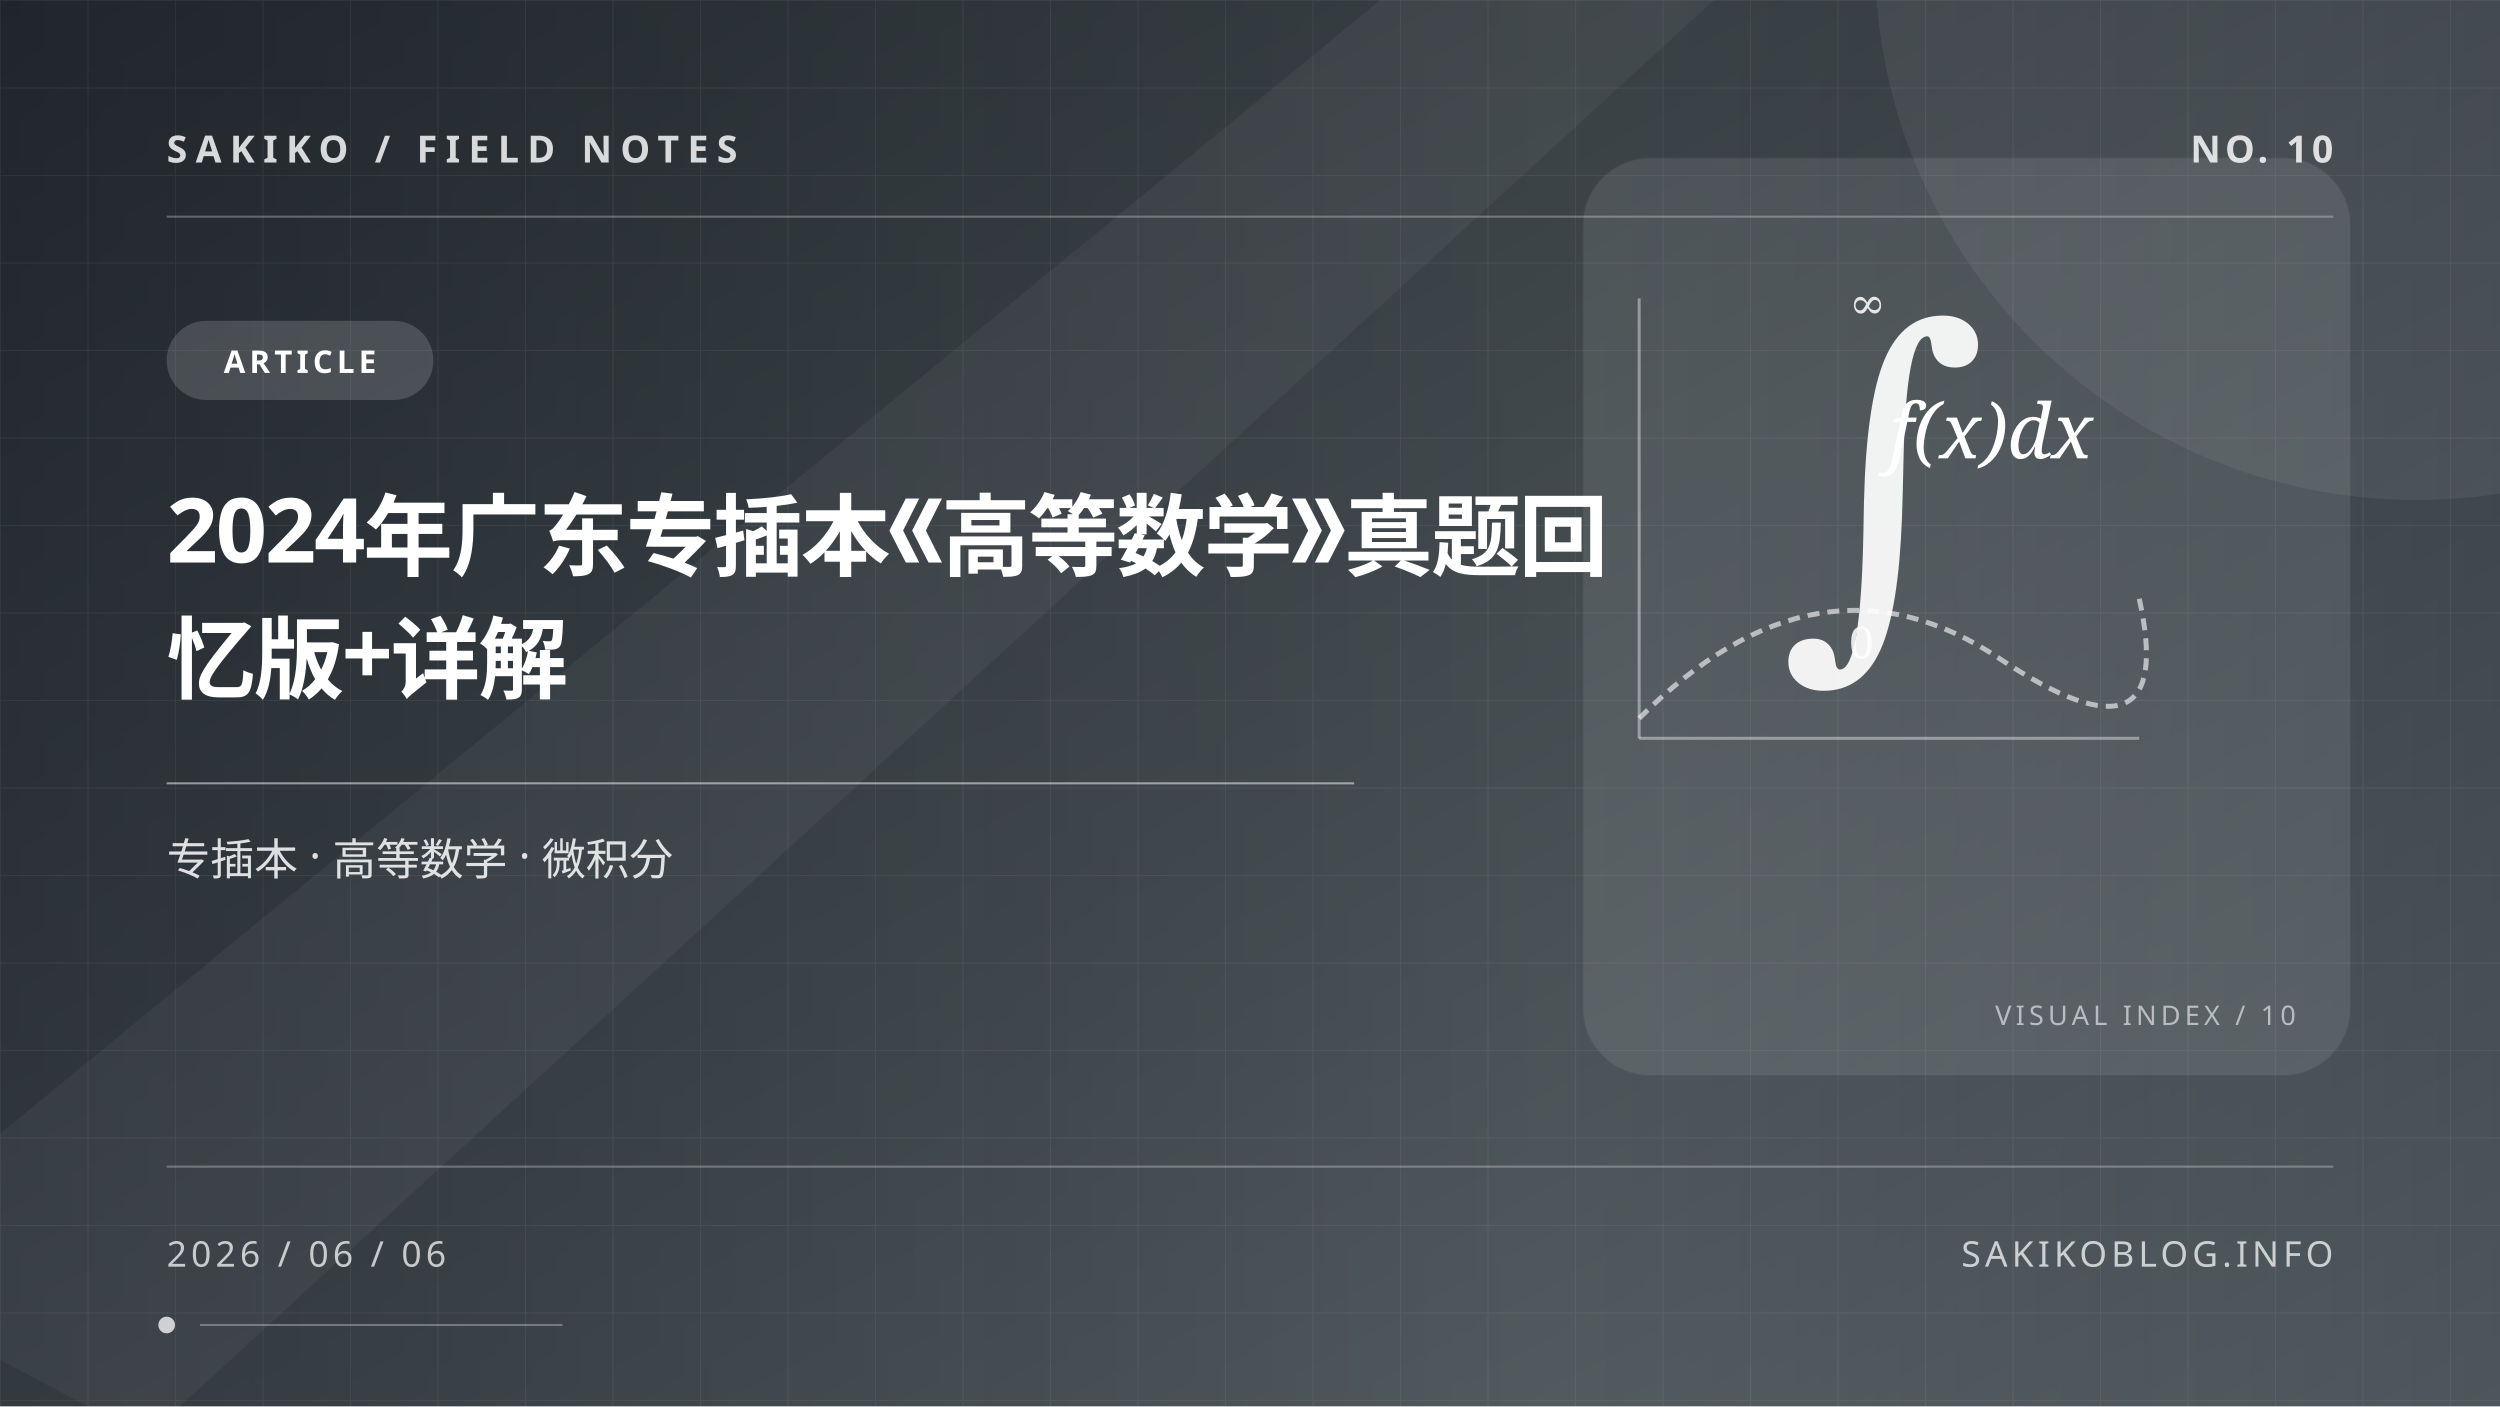
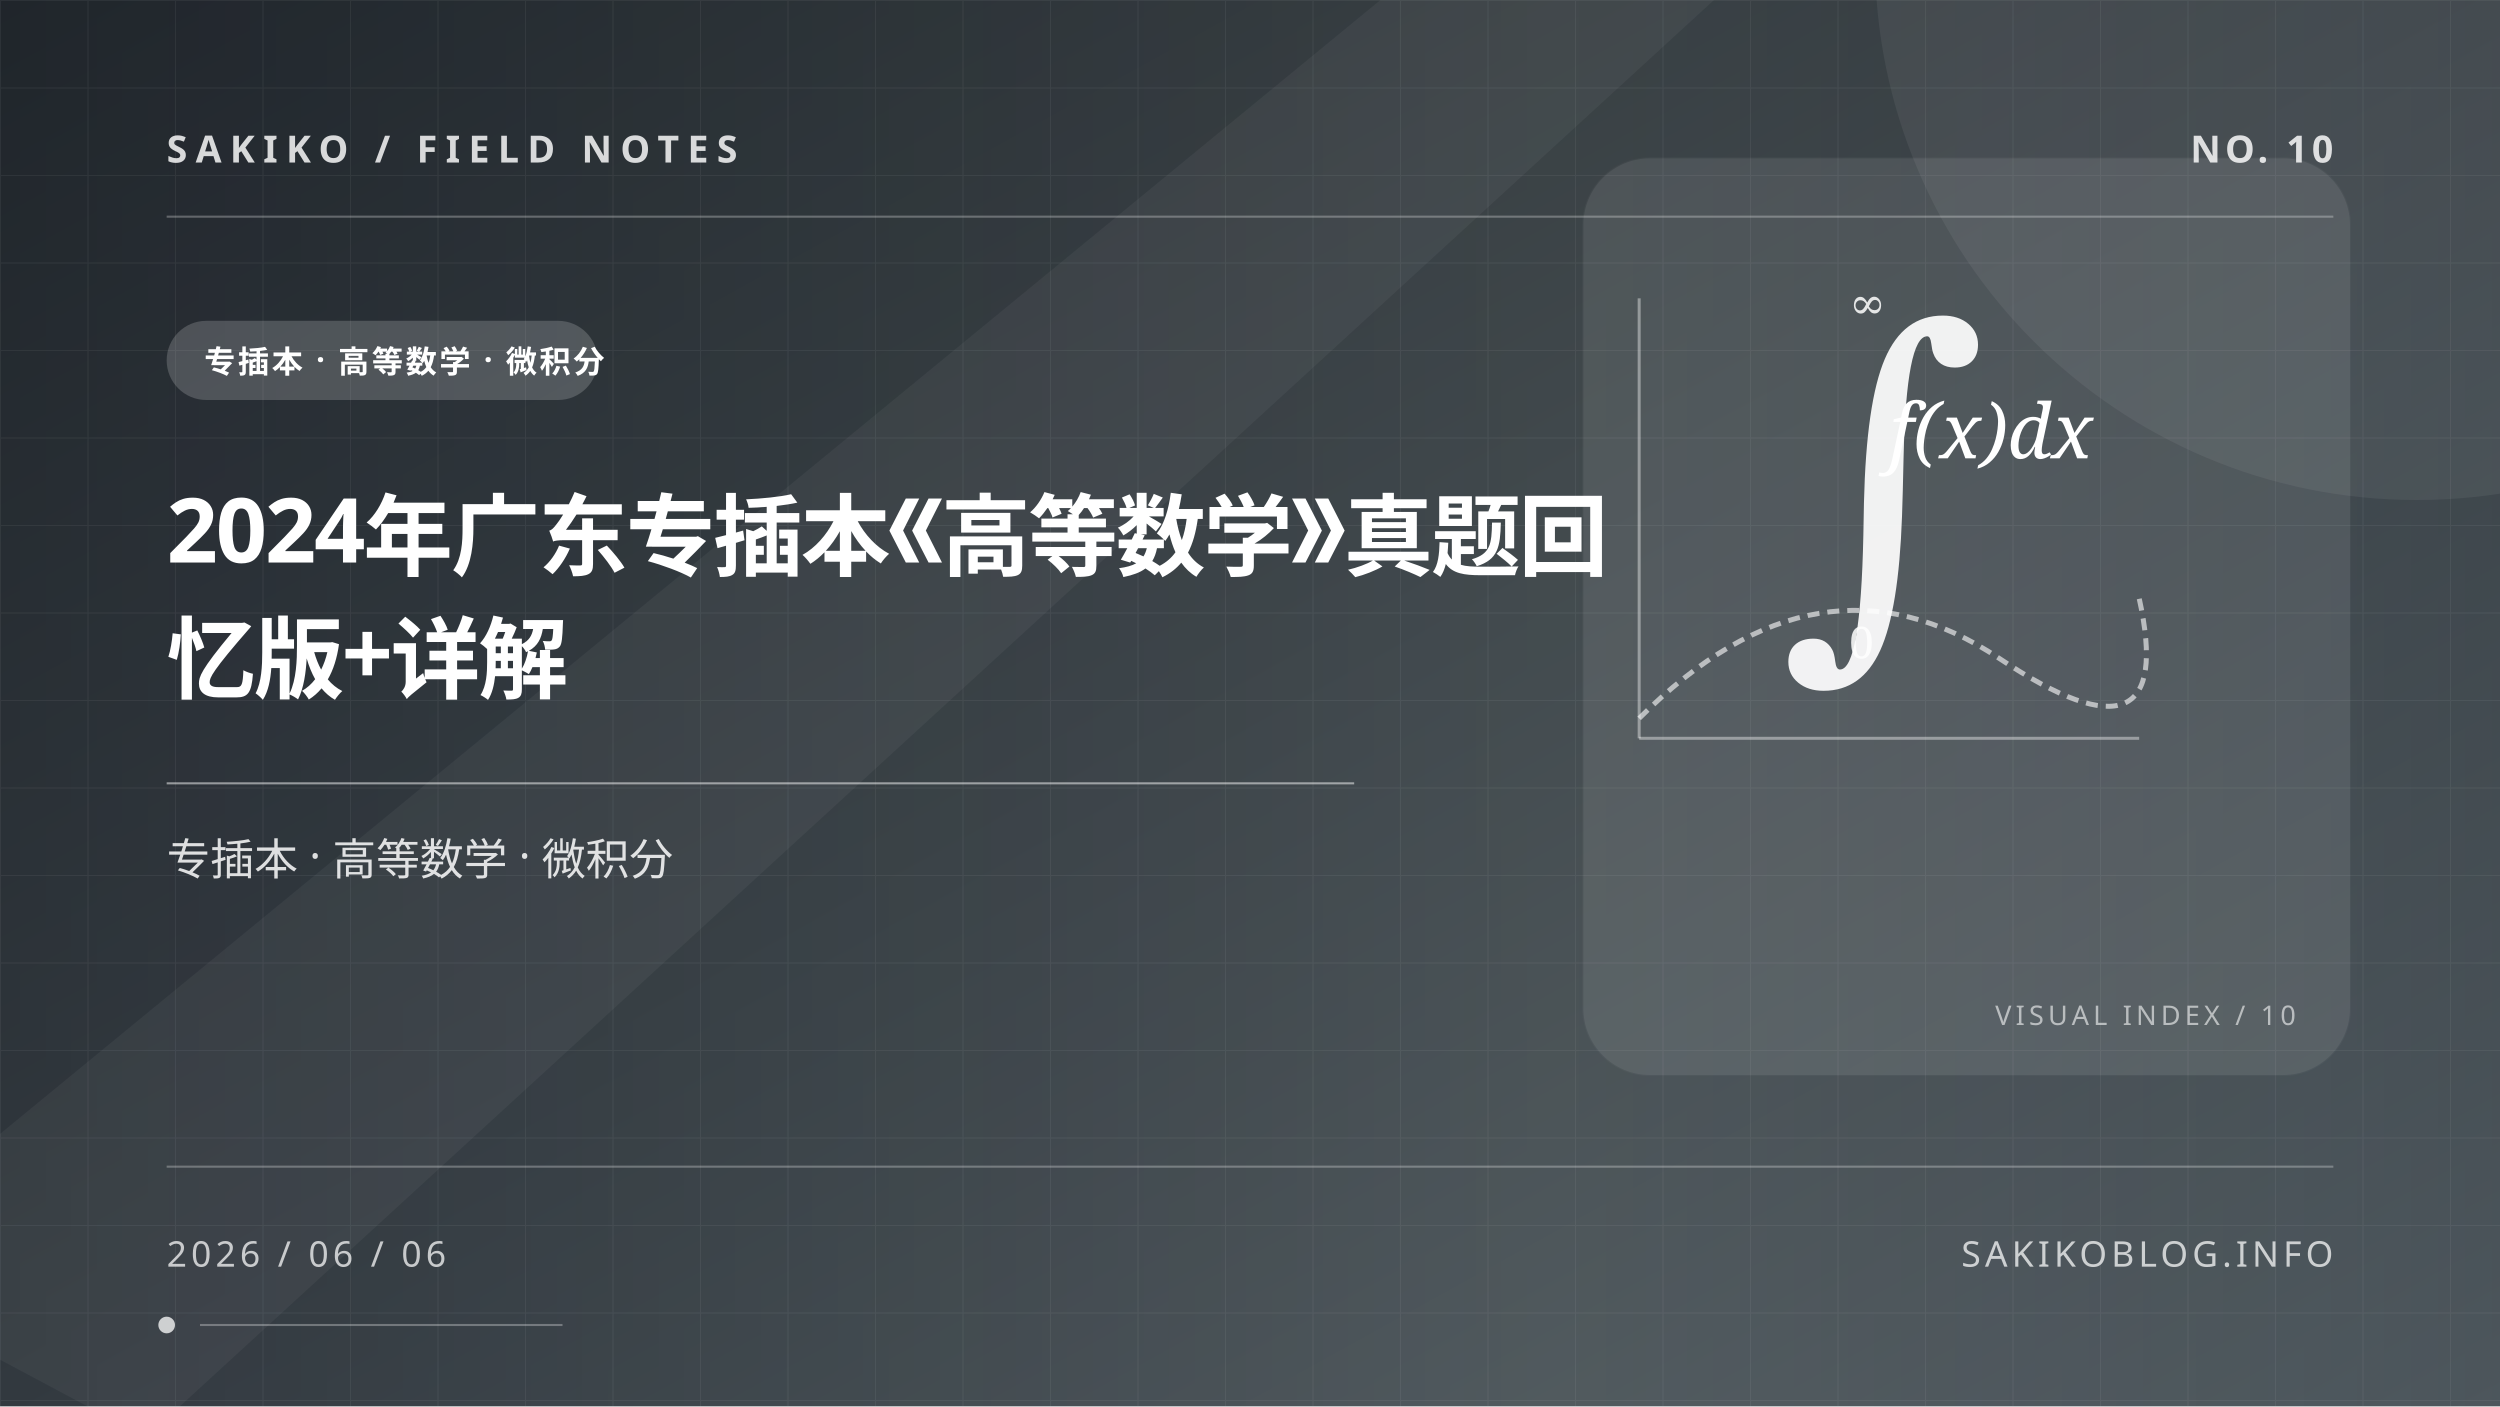
<svg xmlns="http://www.w3.org/2000/svg" viewBox="0 0 1200 675" width="1200" height="675" font-family="'Noto Sans SC','Microsoft YaHei','PingFang SC',sans-serif">
  <defs>
    <linearGradient id="bg" x1="0" y1="0" x2="1" y2="1">
      <stop offset="0" stop-color="#2d3436" />
      <stop offset="1" stop-color="#636e72" />
    </linearGradient>
    <linearGradient id="shade" x1="0" y1="0" x2="1" y2="0">
      <stop offset="0" stop-color="#050816" stop-opacity="0.34" />
      <stop offset="0.62" stop-color="#050816" stop-opacity="0.10" />
      <stop offset="1" stop-color="#050816" stop-opacity="0.24" />
    </linearGradient>
    <pattern id="grid" width="42" height="42" patternUnits="userSpaceOnUse">
      <path d="M 42 0 L 0 0 0 42" fill="none" stroke="#fff" stroke-opacity="0.055" stroke-width="1" />
    </pattern>
    <clipPath id="art-clip">
      <rect x="760" y="76" width="368" height="440" rx="32" />
    </clipPath>
  </defs>
  <rect width="1200" height="675" fill="url(#bg)" />
  <rect width="1200" height="675" fill="url(#shade)" />
  <rect width="1200" height="675" fill="url(#grid)" />
  <path d="M -80 610 L 760 -80 L 910 -80 L 70 690 Z" fill="#fff" opacity="0.045" />
  <circle cx="1160" cy="-20" r="260" fill="#fff" opacity="0.06" />
  <text x="80" y="78" font-size="18" font-weight="700" letter-spacing="4" fill="#fff" opacity="0.82">SAKIKO / FIELD NOTES</text>
  <text x="1120" y="78" font-size="18" font-weight="700" letter-spacing="2" text-anchor="end" fill="#fff" opacity="0.82">NO. 10</text>
  <line x1="80" y1="104" x2="1120" y2="104" stroke="#fff" stroke-opacity="0.28" />
  <g>
-     <rect x="80" y="154" width="128" height="38" rx="19" fill="#fff" opacity="0.16" />
-     <text x="144" y="179" text-anchor="middle" font-size="15" font-weight="700" letter-spacing="2" fill="#fff">ARTICLE</text>
+     <rect x="80" y="154" width="206.9" height="38" rx="19" fill="#fff" opacity="0.18" />
+     <text x="98" y="179" font-size="15" font-weight="700" letter-spacing="1.2" fill="#fff">专插本 · 高等数学 · 微积分</text>
  </g>
  <text font-size="43" font-weight="750" fill="#fff" letter-spacing="-1">
    <tspan x="80" y="270">2024年广东专插本《高等数学》真题回</tspan>
    <tspan x="80" y="332">忆版+详解</tspan>
  </text>
  <line x1="80" y1="376" x2="650" y2="376" stroke="#fff" stroke-opacity="0.5" />
  <text x="80" y="420" font-size="21" fill="#fff" opacity="0.84">专插本 · 高等数学 · 微积分</text>
  <rect x="760" y="76" width="368" height="440" rx="32" fill="#fff" opacity="0.09" stroke="#fff" stroke-opacity="0.28" />
  <g clip-path="url(#art-clip)" transform="translate(-10 28) scale(0.96)">
    <text x="900" y="280" font-size="200" fill="rgba(255,255,255,0.92)" font-family="serif" font-style="italic" font-weight="400">∫</text>
    <text x="935" y="130" font-size="22" fill="rgba(255,255,255,0.85)" font-family="serif">∞</text>
    <text x="935" y="300" font-size="22" fill="rgba(255,255,255,0.85)" font-family="serif">0</text>
    <text x="955" y="200" font-size="38" fill="#fff" font-family="serif" font-style="italic">f(x)dx</text>
    <path d="M 830 330 Q 920 240 1010 300 T 1080 270" fill="none" stroke="rgba(255,255,255,0.6)" stroke-width="2.5" stroke-dasharray="6 4" />
    <line x1="830" y1="340" x2="1080" y2="340" stroke="rgba(255,255,255,0.4)" stroke-width="1.5" />
    <line x1="830" y1="120" x2="830" y2="340" stroke="rgba(255,255,255,0.4)" stroke-width="1.5" />
  </g>
  <text x="1102" y="492" text-anchor="end" font-size="13" letter-spacing="2" fill="#fff" opacity="0.58">VISUAL INDEX / 10</text>
  <line x1="80" y1="560" x2="1120" y2="560" stroke="#fff" stroke-opacity="0.28" />
  <text x="80" y="608" font-size="17" letter-spacing="2" fill="#fff" opacity="0.72">2026 / 06 / 06</text>
  <text x="1120" y="608" text-anchor="end" font-size="17" letter-spacing="2" fill="#fff" opacity="0.72">SAKIKOBLOG.INFO</text>
  <circle cx="80" cy="636" r="4" fill="#fff" opacity="0.75" />
  <line x1="96" y1="636" x2="270" y2="636" stroke="#fff" stroke-opacity="0.3" />
</svg>
